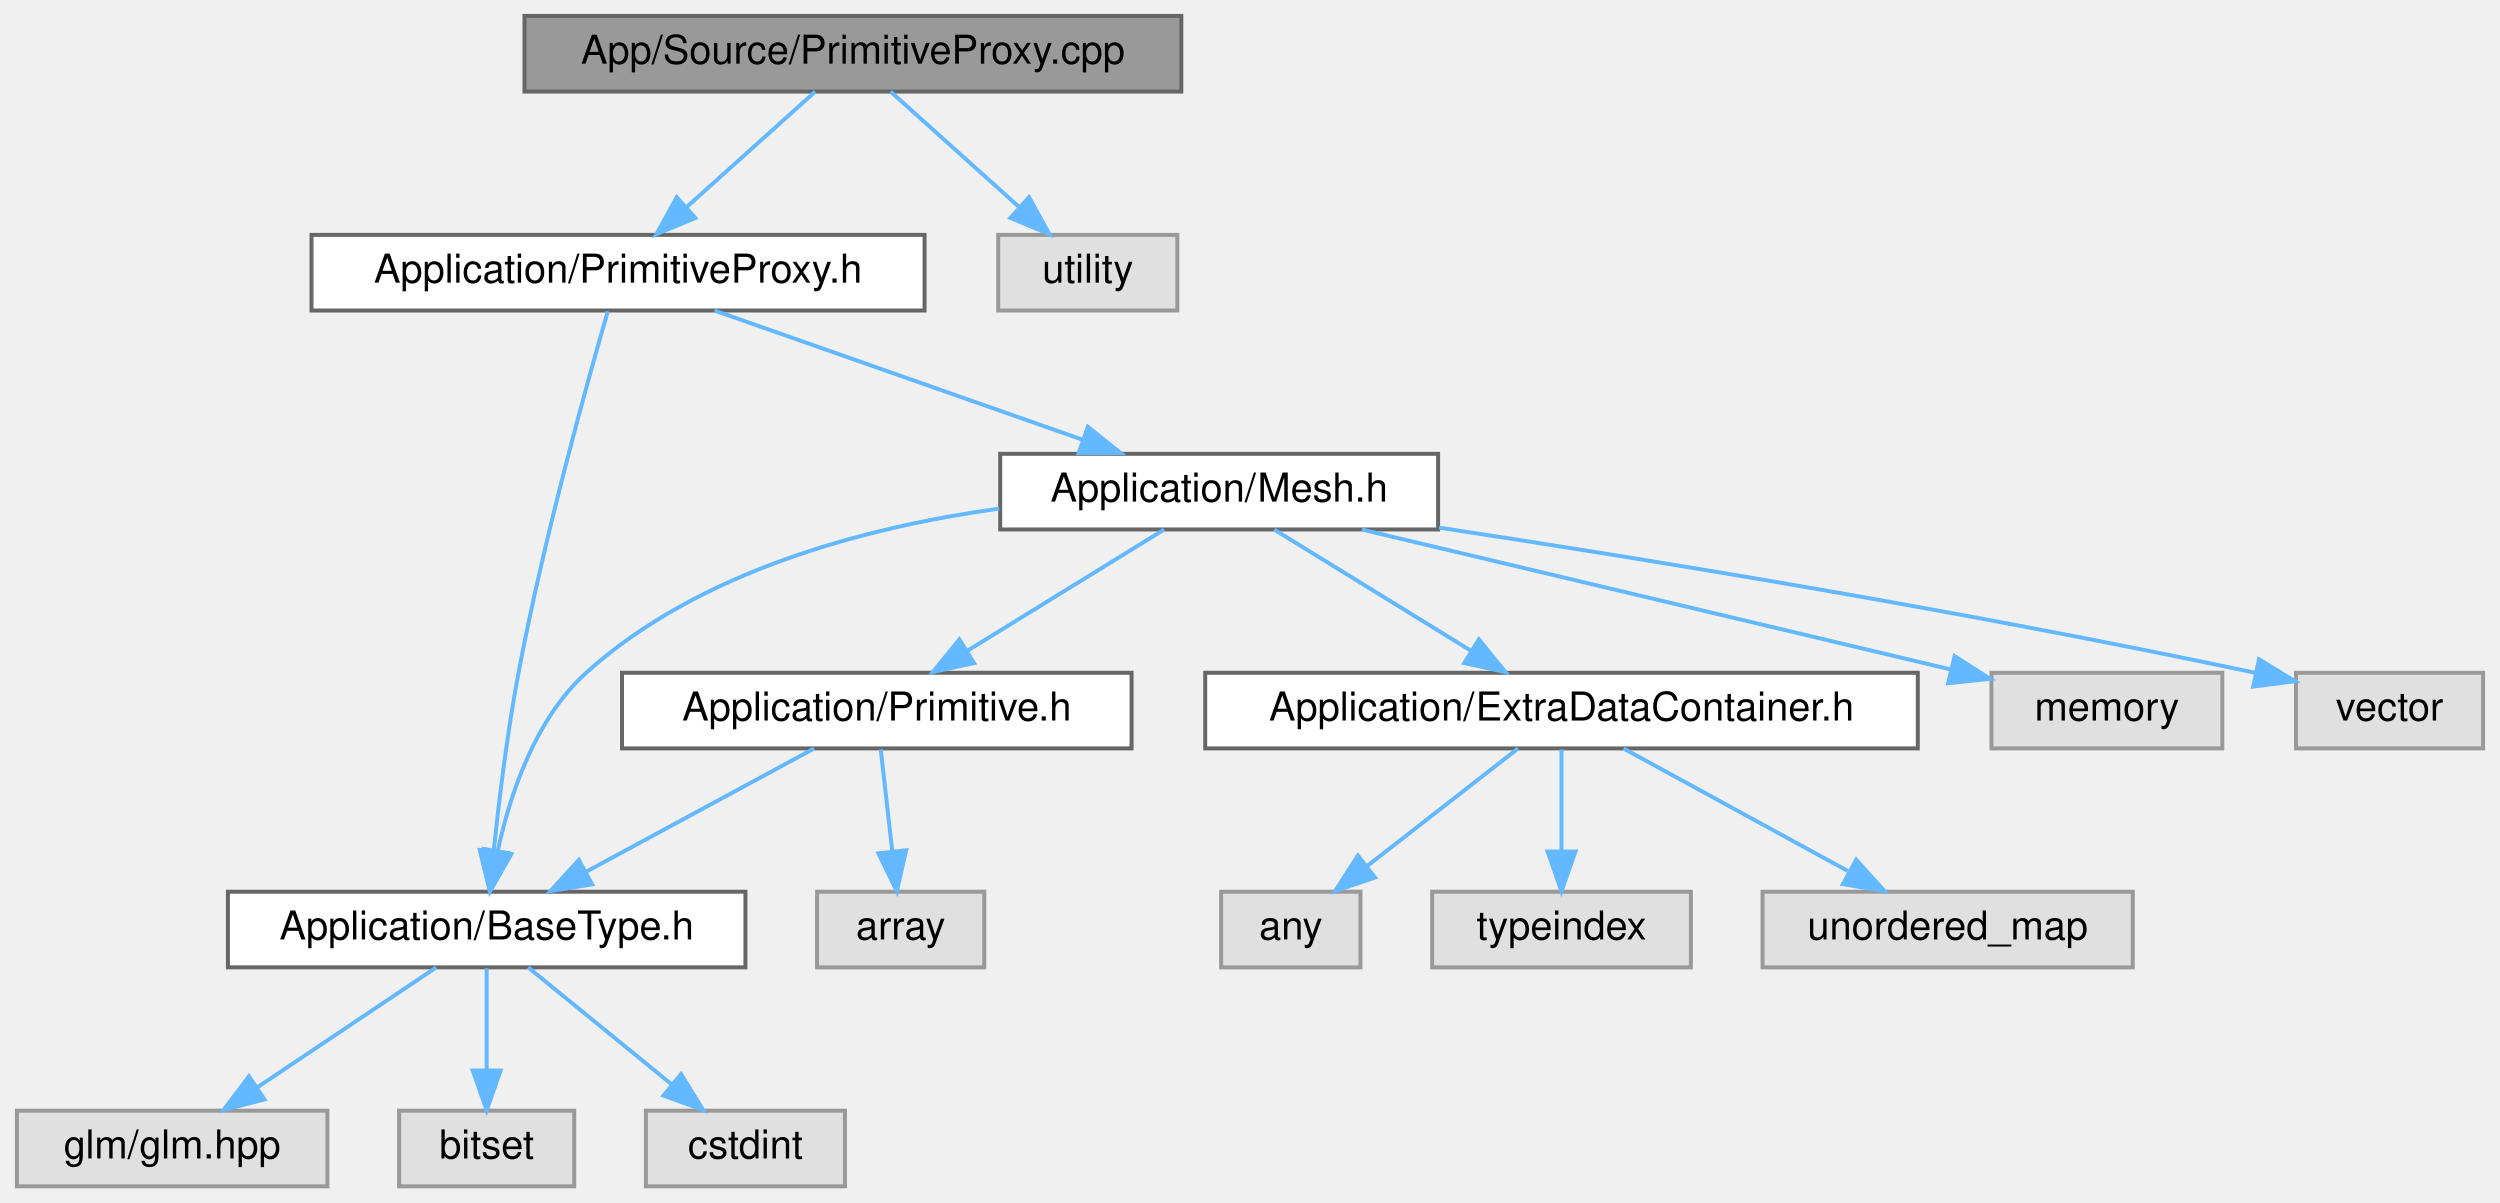
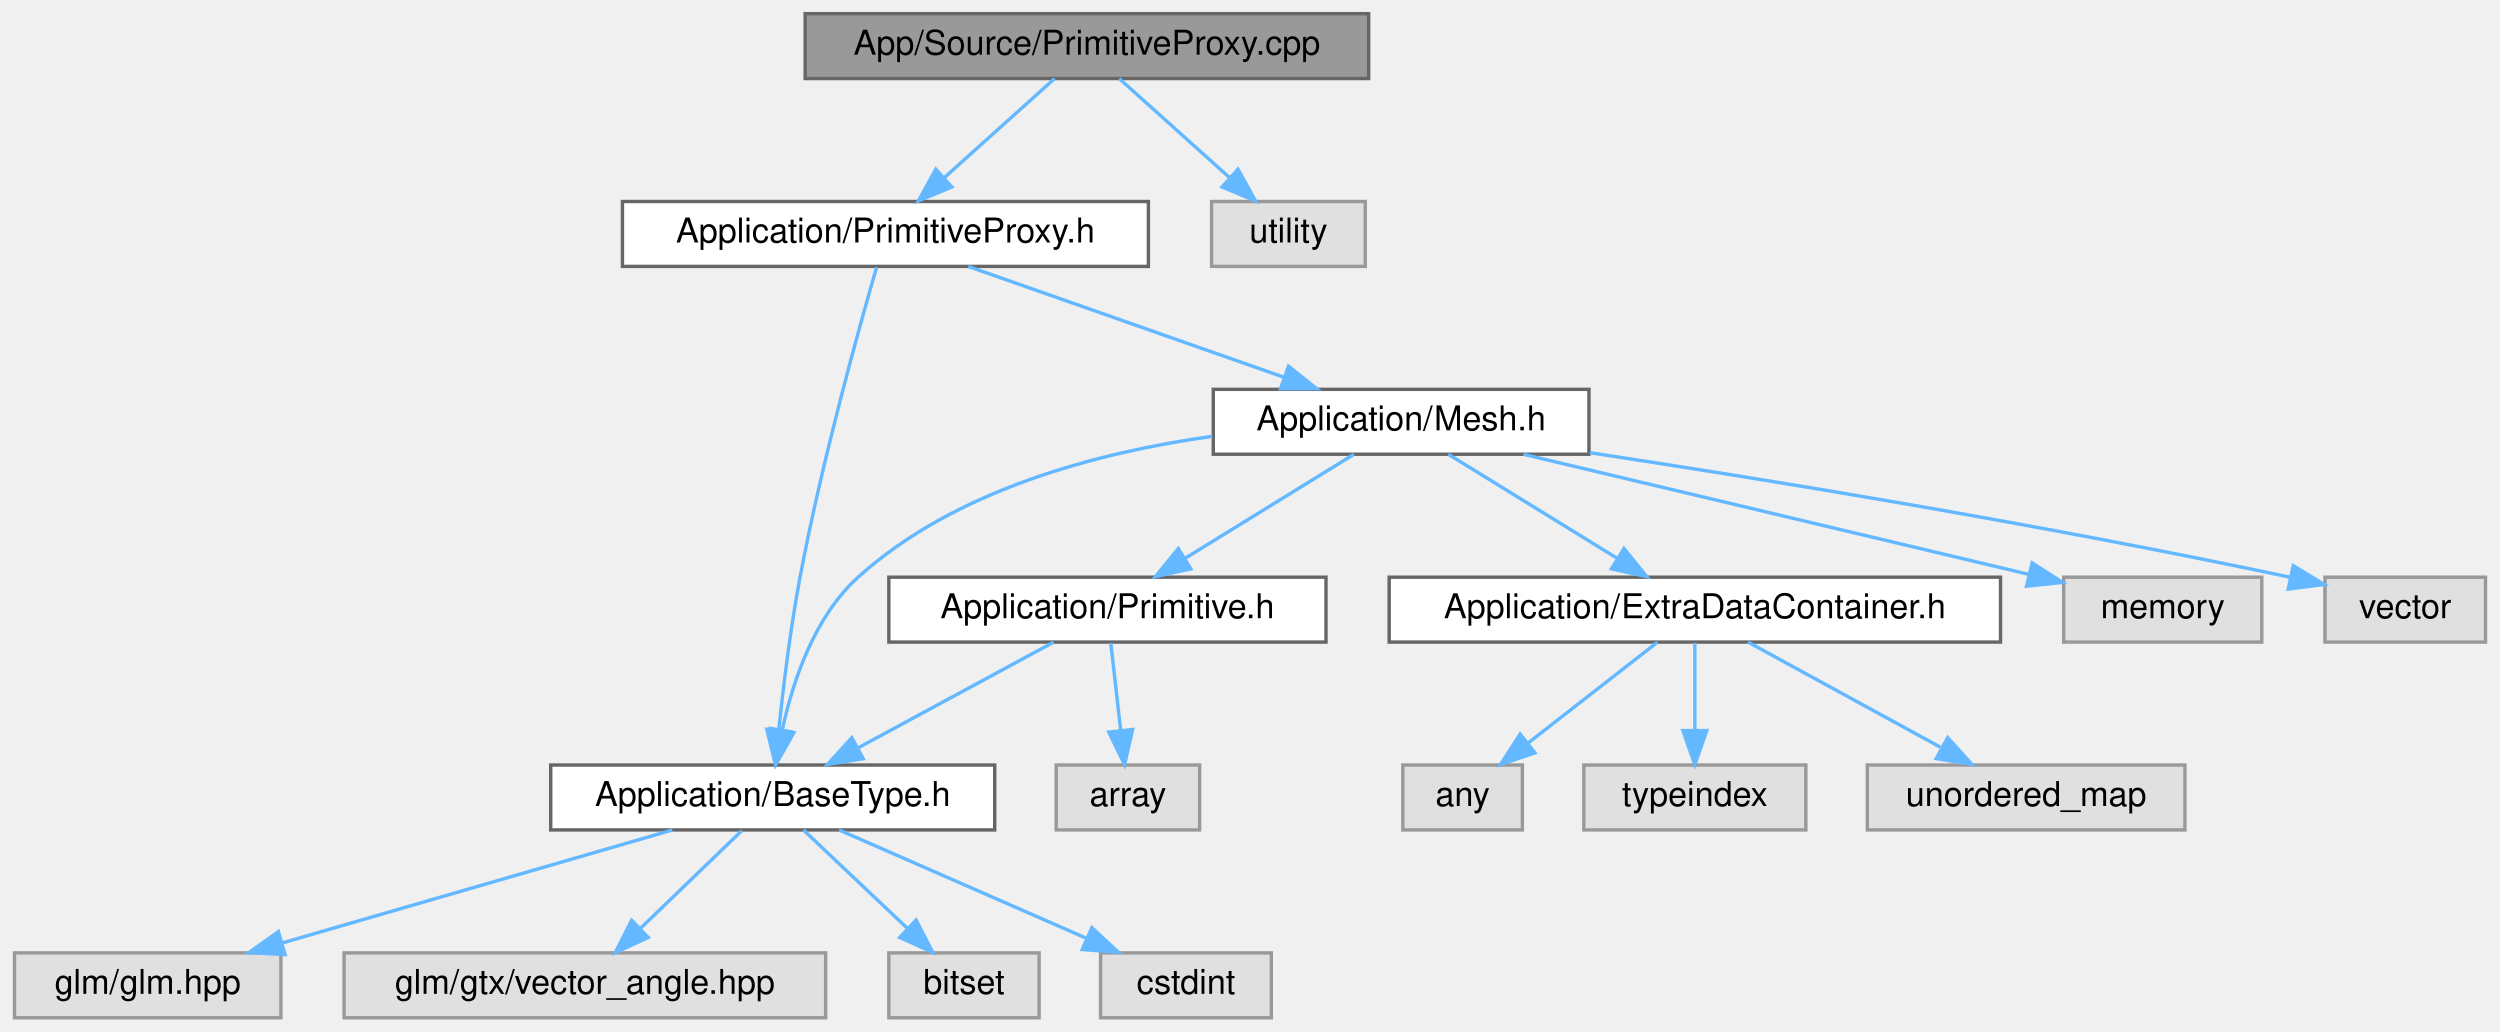
- <svg xmlns="http://www.w3.org/2000/svg" xmlns:xlink="http://www.w3.org/1999/xlink" width="628pt" height="302pt" viewBox="0.00 0.00 627.50 302.00">
+ <svg xmlns="http://www.w3.org/2000/svg" xmlns:xlink="http://www.w3.org/1999/xlink" width="732pt" height="302pt" viewBox="0.00 0.00 731.50 302.00">
  <g id="graph0" class="graph" transform="scale(1 1) rotate(0) translate(4 298)">
    <g id="Node000001" class="node">
      <g id="a_Node000001">
        <a xlink:title=" ">
-           <polygon fill="#999999" stroke="#666666" points="292.5,-294 127.5,-294 127.5,-275 292.5,-275 292.5,-294" />
-           <text text-anchor="middle" x="210" y="-282" font-family="Helvetica,sans-Serif" font-size="10.00">App/Source/PrimitiveProxy.cpp</text>
+           <polygon fill="#999999" stroke="#666666" points="396.5,-294 231.5,-294 231.5,-275 396.5,-275 396.5,-294" />
+           <text text-anchor="middle" x="314" y="-282" font-family="Helvetica,sans-Serif" font-size="10.00">App/Source/PrimitiveProxy.cpp</text>
        </a>
      </g>
    </g>
    <g id="Node000002" class="node">
      <g id="a_Node000002">
        <a xlink:href="PrimitiveProxy_8h.html" target="_top" xlink:title=" ">
-           <polygon fill="white" stroke="#666666" points="228,-239 74,-239 74,-220 228,-220 228,-239" />
-           <text text-anchor="middle" x="151" y="-227" font-family="Helvetica,sans-Serif" font-size="10.00">Application/PrimitiveProxy.h</text>
+           <polygon fill="white" stroke="#666666" points="332,-239 178,-239 178,-220 332,-220 332,-239" />
+           <text text-anchor="middle" x="255" y="-227" font-family="Helvetica,sans-Serif" font-size="10.00">Application/PrimitiveProxy.h</text>
        </a>
      </g>
    </g>
    <g id="edge1_Node000001_Node000002" class="edge">
      <g id="a_edge1_Node000001_Node000002">
        <a xlink:title=" ">
-           <path fill="none" stroke="#63b8ff" d="M200.52,-274.98C191.8,-267.15 178.66,-255.34 168.1,-245.86" />
-           <polygon fill="#63b8ff" stroke="#63b8ff" points="170.43,-243.25 160.65,-239.17 165.75,-248.46 170.43,-243.25" />
-         </a>
-       </g>
-     </g>
-     <g id="Node000016" class="node">
-       <g id="a_Node000016">
-         <a xlink:title=" ">
-           <polygon fill="#e0e0e0" stroke="#999999" points="291.5,-239 246.5,-239 246.5,-220 291.5,-220 291.5,-239" />
-           <text text-anchor="middle" x="269" y="-227" font-family="Helvetica,sans-Serif" font-size="10.00">utility</text>
-         </a>
-       </g>
-     </g>
-     <g id="edge17_Node000001_Node000016" class="edge">
-       <g id="a_edge17_Node000001_Node000016">
-         <a xlink:title=" ">
-           <path fill="none" stroke="#63b8ff" d="M219.48,-274.98C228.2,-267.15 241.34,-255.34 251.9,-245.86" />
-           <polygon fill="#63b8ff" stroke="#63b8ff" points="254.25,-248.46 259.35,-239.17 249.57,-243.25 254.25,-248.46" />
+           <path fill="none" stroke="#63b8ff" d="M304.52,-274.98C295.8,-267.15 282.66,-255.34 272.1,-245.86" />
+           <polygon fill="#63b8ff" stroke="#63b8ff" points="274.43,-243.25 264.65,-239.17 269.75,-248.46 274.43,-243.25" />
+         </a>
+       </g>
+     </g>
+     <g id="Node000017" class="node">
+       <g id="a_Node000017">
+         <a xlink:title=" ">
+           <polygon fill="#e0e0e0" stroke="#999999" points="395.5,-239 350.5,-239 350.5,-220 395.5,-220 395.5,-239" />
+           <text text-anchor="middle" x="373" y="-227" font-family="Helvetica,sans-Serif" font-size="10.00">utility</text>
+         </a>
+       </g>
+     </g>
+     <g id="edge18_Node000001_Node000017" class="edge">
+       <g id="a_edge18_Node000001_Node000017">
+         <a xlink:title=" ">
+           <path fill="none" stroke="#63b8ff" d="M323.48,-274.98C332.2,-267.15 345.34,-255.34 355.9,-245.86" />
+           <polygon fill="#63b8ff" stroke="#63b8ff" points="358.25,-248.46 363.35,-239.17 353.57,-243.25 358.25,-248.46" />
        </a>
      </g>
    </g>
    <g id="Node000003" class="node">
      <g id="a_Node000003">
        <a xlink:href="BaseType_8h.html" target="_top" xlink:title=" ">
-           <polygon fill="white" stroke="#666666" points="183,-74 53,-74 53,-55 183,-55 183,-74" />
-           <text text-anchor="middle" x="118" y="-62" font-family="Helvetica,sans-Serif" font-size="10.00">Application/BaseType.h</text>
+           <polygon fill="white" stroke="#666666" points="287,-74 157,-74 157,-55 287,-55 287,-74" />
+           <text text-anchor="middle" x="222" y="-62" font-family="Helvetica,sans-Serif" font-size="10.00">Application/BaseType.h</text>
        </a>
      </g>
    </g>
    <g id="edge2_Node000002_Node000003" class="edge">
      <g id="a_edge2_Node000002_Node000003">
        <a xlink:title=" ">
-           <path fill="none" stroke="#63b8ff" d="M148.43,-219.79C143.45,-202.59 132.38,-162.96 126,-129 123.2,-114.12 121.12,-97.08 119.78,-84.41" />
-           <polygon fill="#63b8ff" stroke="#63b8ff" points="123.23,-83.78 118.76,-74.18 116.27,-84.48 123.23,-83.78" />
+           <path fill="none" stroke="#63b8ff" d="M252.43,-219.79C247.45,-202.59 236.38,-162.96 230,-129 227.2,-114.12 225.12,-97.08 223.78,-84.41" />
+           <polygon fill="#63b8ff" stroke="#63b8ff" points="227.23,-83.78 222.76,-74.18 220.27,-84.48 227.23,-83.78" />
+         </a>
+       </g>
+     </g>
+     <g id="Node000008" class="node">
+       <g id="a_Node000008">
+         <a xlink:href="Mesh_8h.html" target="_top" xlink:title=" ">
+           <polygon fill="white" stroke="#666666" points="461,-184 351,-184 351,-165 461,-165 461,-184" />
+           <text text-anchor="middle" x="406" y="-172" font-family="Helvetica,sans-Serif" font-size="10.00">Application/Mesh.h</text>
+         </a>
+       </g>
+     </g>
+     <g id="edge7_Node000002_Node000008" class="edge">
+       <g id="a_edge7_Node000002_Node000008">
+         <a xlink:title=" ">
+           <path fill="none" stroke="#63b8ff" d="M279.26,-219.98C304.32,-211.19 343.63,-197.39 371.83,-187.49" />
+           <polygon fill="#63b8ff" stroke="#63b8ff" points="373.02,-190.78 381.3,-184.17 370.7,-184.18 373.02,-190.78" />
+         </a>
+       </g>
+     </g>
+     <g id="Node000004" class="node">
+       <g id="a_Node000004">
+         <a xlink:title=" ">
+           <polygon fill="#e0e0e0" stroke="#999999" points="78,-19 0,-19 0,0 78,0 78,-19" />
+           <text text-anchor="middle" x="39" y="-7" font-family="Helvetica,sans-Serif" font-size="10.00">glm/glm.hpp</text>
+         </a>
+       </g>
+     </g>
+     <g id="edge3_Node000003_Node000004" class="edge">
+       <g id="a_edge3_Node000003_Node000004">
+         <a xlink:title=" ">
+           <path fill="none" stroke="#63b8ff" d="M192.6,-54.98C161.61,-46.01 112.62,-31.82 78.33,-21.89" />
+           <polygon fill="#63b8ff" stroke="#63b8ff" points="79.21,-18.5 68.63,-19.08 77.26,-25.23 79.21,-18.5" />
+         </a>
+       </g>
+     </g>
+     <g id="Node000005" class="node">
+       <g id="a_Node000005">
+         <a xlink:title=" ">
+           <polygon fill="#e0e0e0" stroke="#999999" points="237.5,-19 96.5,-19 96.5,0 237.5,0 237.5,-19" />
+           <text text-anchor="middle" x="167" y="-7" font-family="Helvetica,sans-Serif" font-size="10.00">glm/gtx/vector_angle.hpp</text>
+         </a>
+       </g>
+     </g>
+     <g id="edge4_Node000003_Node000005" class="edge">
+       <g id="a_edge4_Node000003_Node000005">
+         <a xlink:title=" ">
+           <path fill="none" stroke="#63b8ff" d="M212.92,-54.75C204.91,-47.03 193.04,-35.6 183.38,-26.28" />
+           <polygon fill="#63b8ff" stroke="#63b8ff" points="185.54,-23.51 175.91,-19.09 180.69,-28.55 185.54,-23.51" />
+         </a>
+       </g>
+     </g>
+     <g id="Node000006" class="node">
+       <g id="a_Node000006">
+         <a xlink:title=" ">
+           <polygon fill="#e0e0e0" stroke="#999999" points="300,-19 256,-19 256,0 300,0 300,-19" />
+           <text text-anchor="middle" x="278" y="-7" font-family="Helvetica,sans-Serif" font-size="10.00">bitset</text>
+         </a>
+       </g>
+     </g>
+     <g id="edge5_Node000003_Node000006" class="edge">
+       <g id="a_edge5_Node000003_Node000006">
+         <a xlink:title=" ">
+           <path fill="none" stroke="#63b8ff" d="M231,-54.98C239.19,-47.23 251.51,-35.58 261.47,-26.14" />
+           <polygon fill="#63b8ff" stroke="#63b8ff" points="263.98,-28.59 268.84,-19.17 259.17,-23.5 263.98,-28.59" />
        </a>
      </g>
    </g>
    <g id="Node000007" class="node">
      <g id="a_Node000007">
-         <a xlink:href="Mesh_8h.html" target="_top" xlink:title=" ">
-           <polygon fill="white" stroke="#666666" points="357,-184 247,-184 247,-165 357,-165 357,-184" />
-           <text text-anchor="middle" x="302" y="-172" font-family="Helvetica,sans-Serif" font-size="10.00">Application/Mesh.h</text>
-         </a>
-       </g>
-     </g>
-     <g id="edge6_Node000002_Node000007" class="edge">
-       <g id="a_edge6_Node000002_Node000007">
-         <a xlink:title=" ">
-           <path fill="none" stroke="#63b8ff" d="M175.26,-219.98C200.32,-211.19 239.63,-197.39 267.83,-187.49" />
-           <polygon fill="#63b8ff" stroke="#63b8ff" points="269.02,-190.78 277.3,-184.17 266.7,-184.18 269.02,-190.78" />
-         </a>
-       </g>
-     </g>
-     <g id="Node000004" class="node">
-       <g id="a_Node000004">
-         <a xlink:title=" ">
-           <polygon fill="#e0e0e0" stroke="#999999" points="78,-19 0,-19 0,0 78,0 78,-19" />
-           <text text-anchor="middle" x="39" y="-7" font-family="Helvetica,sans-Serif" font-size="10.00">glm/glm.hpp</text>
-         </a>
-       </g>
-     </g>
-     <g id="edge3_Node000003_Node000004" class="edge">
-       <g id="a_edge3_Node000003_Node000004">
-         <a xlink:title=" ">
-           <path fill="none" stroke="#63b8ff" d="M105.31,-54.98C93.17,-46.84 74.64,-34.41 60.25,-24.76" />
-           <polygon fill="#63b8ff" stroke="#63b8ff" points="62.18,-21.84 51.92,-19.17 58.28,-27.65 62.18,-21.84" />
-         </a>
-       </g>
-     </g>
-     <g id="Node000005" class="node">
-       <g id="a_Node000005">
-         <a xlink:title=" ">
-           <polygon fill="#e0e0e0" stroke="#999999" points="140,-19 96,-19 96,0 140,0 140,-19" />
-           <text text-anchor="middle" x="118" y="-7" font-family="Helvetica,sans-Serif" font-size="10.00">bitset</text>
-         </a>
-       </g>
-     </g>
-     <g id="edge4_Node000003_Node000005" class="edge">
-       <g id="a_edge4_Node000003_Node000005">
-         <a xlink:title=" ">
-           <path fill="none" stroke="#63b8ff" d="M118,-54.75C118,-47.8 118,-37.85 118,-29.13" />
-           <polygon fill="#63b8ff" stroke="#63b8ff" points="121.5,-29.09 118,-19.09 114.5,-29.09 121.5,-29.09" />
-         </a>
-       </g>
-     </g>
-     <g id="Node000006" class="node">
-       <g id="a_Node000006">
-         <a xlink:title=" ">
-           <polygon fill="#e0e0e0" stroke="#999999" points="208,-19 158,-19 158,0 208,0 208,-19" />
-           <text text-anchor="middle" x="183" y="-7" font-family="Helvetica,sans-Serif" font-size="10.00">cstdint</text>
-         </a>
-       </g>
-     </g>
-     <g id="edge5_Node000003_Node000006" class="edge">
-       <g id="a_edge5_Node000003_Node000006">
-         <a xlink:title=" ">
-           <path fill="none" stroke="#63b8ff" d="M128.44,-54.98C138.15,-47.07 152.82,-35.11 164.5,-25.58" />
-           <polygon fill="#63b8ff" stroke="#63b8ff" points="166.83,-28.2 172.37,-19.17 162.4,-22.78 166.83,-28.2" />
-         </a>
-       </g>
-     </g>
-     <g id="edge7_Node000007_Node000003" class="edge">
-       <g id="a_edge7_Node000007_Node000003">
-         <a xlink:title=" ">
-           <path fill="none" stroke="#63b8ff" d="M246.75,-170.25C213.11,-165.56 171.3,-154.55 143,-129 130.23,-117.47 123.9,-98.6 120.82,-84.41" />
-           <polygon fill="#63b8ff" stroke="#63b8ff" points="124.21,-83.49 118.98,-74.28 117.32,-84.74 124.21,-83.49" />
-         </a>
-       </g>
-     </g>
-     <g id="Node000008" class="node">
-       <g id="a_Node000008">
+         <a xlink:title=" ">
+           <polygon fill="#e0e0e0" stroke="#999999" points="368,-19 318,-19 318,0 368,0 368,-19" />
+           <text text-anchor="middle" x="343" y="-7" font-family="Helvetica,sans-Serif" font-size="10.00">cstdint</text>
+         </a>
+       </g>
+     </g>
+     <g id="edge6_Node000003_Node000007" class="edge">
+       <g id="a_edge6_Node000003_Node000007">
+         <a xlink:title=" ">
+           <path fill="none" stroke="#63b8ff" d="M241.44,-54.98C260.99,-46.42 291.38,-33.11 313.82,-23.28" />
+           <polygon fill="#63b8ff" stroke="#63b8ff" points="315.45,-26.39 323.21,-19.17 312.64,-19.98 315.45,-26.39" />
+         </a>
+       </g>
+     </g>
+     <g id="edge8_Node000008_Node000003" class="edge">
+       <g id="a_edge8_Node000008_Node000003">
+         <a xlink:title=" ">
+           <path fill="none" stroke="#63b8ff" d="M350.75,-170.25C317.11,-165.56 275.3,-154.55 247,-129 234.23,-117.47 227.9,-98.6 224.82,-84.41" />
+           <polygon fill="#63b8ff" stroke="#63b8ff" points="228.21,-83.49 222.98,-74.28 221.32,-84.74 228.21,-83.49" />
+         </a>
+       </g>
+     </g>
+     <g id="Node000009" class="node">
+       <g id="a_Node000009">
        <a xlink:href="ExtraDataContainer_8h.html" target="_top" xlink:title=" ">
-           <polygon fill="white" stroke="#666666" points="477.5,-129 298.5,-129 298.5,-110 477.5,-110 477.5,-129" />
-           <text text-anchor="middle" x="388" y="-117" font-family="Helvetica,sans-Serif" font-size="10.00">Application/ExtraDataContainer.h</text>
-         </a>
-       </g>
-     </g>
-     <g id="edge8_Node000007_Node000008" class="edge">
-       <g id="a_edge8_Node000007_Node000008">
-         <a xlink:title=" ">
-           <path fill="none" stroke="#63b8ff" d="M315.82,-164.98C329.15,-156.77 349.58,-144.18 365.31,-134.49" />
-           <polygon fill="#63b8ff" stroke="#63b8ff" points="367.25,-137.4 373.93,-129.17 363.58,-131.44 367.25,-137.4" />
+           <polygon fill="white" stroke="#666666" points="581.5,-129 402.5,-129 402.5,-110 581.5,-110 581.5,-129" />
+           <text text-anchor="middle" x="492" y="-117" font-family="Helvetica,sans-Serif" font-size="10.00">Application/ExtraDataContainer.h</text>
+         </a>
+       </g>
+     </g>
+     <g id="edge9_Node000008_Node000009" class="edge">
+       <g id="a_edge9_Node000008_Node000009">
+         <a xlink:title=" ">
+           <path fill="none" stroke="#63b8ff" d="M419.82,-164.98C433.15,-156.77 453.58,-144.18 469.31,-134.49" />
+           <polygon fill="#63b8ff" stroke="#63b8ff" points="471.25,-137.4 477.93,-129.17 467.58,-131.44 471.25,-137.4" />
+         </a>
+       </g>
+     </g>
+     <g id="Node000013" class="node">
+       <g id="a_Node000013">
+         <a xlink:href="Primitive_8h.html" target="_top" xlink:title=" ">
+           <polygon fill="white" stroke="#666666" points="384,-129 256,-129 256,-110 384,-110 384,-129" />
+           <text text-anchor="middle" x="320" y="-117" font-family="Helvetica,sans-Serif" font-size="10.00">Application/Primitive.h</text>
+         </a>
+       </g>
+     </g>
+     <g id="edge13_Node000008_Node000013" class="edge">
+       <g id="a_edge13_Node000008_Node000013">
+         <a xlink:title=" ">
+           <path fill="none" stroke="#63b8ff" d="M392.18,-164.98C378.85,-156.77 358.42,-144.18 342.69,-134.49" />
+           <polygon fill="#63b8ff" stroke="#63b8ff" points="344.42,-131.44 334.07,-129.17 340.75,-137.4 344.42,-131.44" />
+         </a>
+       </g>
+     </g>
+     <g id="Node000015" class="node">
+       <g id="a_Node000015">
+         <a xlink:title=" ">
+           <polygon fill="#e0e0e0" stroke="#999999" points="658,-129 600,-129 600,-110 658,-110 658,-129" />
+           <text text-anchor="middle" x="629" y="-117" font-family="Helvetica,sans-Serif" font-size="10.00">memory</text>
+         </a>
+       </g>
+     </g>
+     <g id="edge16_Node000008_Node000015" class="edge">
+       <g id="a_edge16_Node000008_Node000015">
+         <a xlink:title=" ">
+           <path fill="none" stroke="#63b8ff" d="M441.83,-164.98C482.32,-155.36 548.02,-139.75 589.84,-129.81" />
+           <polygon fill="#63b8ff" stroke="#63b8ff" points="590.75,-133.19 599.67,-127.47 589.13,-126.38 590.75,-133.19" />
+         </a>
+       </g>
+     </g>
+     <g id="Node000016" class="node">
+       <g id="a_Node000016">
+         <a xlink:title=" ">
+           <polygon fill="#e0e0e0" stroke="#999999" points="723.5,-129 676.5,-129 676.5,-110 723.5,-110 723.5,-129" />
+           <text text-anchor="middle" x="700" y="-117" font-family="Helvetica,sans-Serif" font-size="10.00">vector</text>
+         </a>
+       </g>
+     </g>
+     <g id="edge17_Node000008_Node000016" class="edge">
+       <g id="a_edge17_Node000008_Node000016">
+         <a xlink:title=" ">
+           <path fill="none" stroke="#63b8ff" d="M461.25,-165.45C512.08,-157.73 589.73,-145.16 666.43,-128.96" />
+           <polygon fill="#63b8ff" stroke="#63b8ff" points="667.21,-132.38 676.26,-126.87 665.75,-125.53 667.21,-132.38" />
+         </a>
+       </g>
+     </g>
+     <g id="Node000010" class="node">
+       <g id="a_Node000010">
+         <a xlink:title=" ">
+           <polygon fill="#e0e0e0" stroke="#999999" points="441.5,-74 406.5,-74 406.5,-55 441.5,-55 441.5,-74" />
+           <text text-anchor="middle" x="424" y="-62" font-family="Helvetica,sans-Serif" font-size="10.00">any</text>
+         </a>
+       </g>
+     </g>
+     <g id="edge10_Node000009_Node000010" class="edge">
+       <g id="a_edge10_Node000009_Node000010">
+         <a xlink:title=" ">
+           <path fill="none" stroke="#63b8ff" d="M481.07,-109.98C470.92,-102.07 455.58,-90.11 443.35,-80.58" />
+           <polygon fill="#63b8ff" stroke="#63b8ff" points="445.16,-77.56 435.12,-74.17 440.86,-83.08 445.16,-77.56" />
+         </a>
+       </g>
+     </g>
+     <g id="Node000011" class="node">
+       <g id="a_Node000011">
+         <a xlink:title=" ">
+           <polygon fill="#e0e0e0" stroke="#999999" points="524.5,-74 459.5,-74 459.5,-55 524.5,-55 524.5,-74" />
+           <text text-anchor="middle" x="492" y="-62" font-family="Helvetica,sans-Serif" font-size="10.00">typeindex</text>
+         </a>
+       </g>
+     </g>
+     <g id="edge11_Node000009_Node000011" class="edge">
+       <g id="a_edge11_Node000009_Node000011">
+         <a xlink:title=" ">
+           <path fill="none" stroke="#63b8ff" d="M492,-109.75C492,-102.8 492,-92.85 492,-84.13" />
+           <polygon fill="#63b8ff" stroke="#63b8ff" points="495.5,-84.09 492,-74.09 488.5,-84.09 495.5,-84.09" />
        </a>
      </g>
    </g>
    <g id="Node000012" class="node">
      <g id="a_Node000012">
-         <a xlink:href="Primitive_8h.html" target="_top" xlink:title=" ">
-           <polygon fill="white" stroke="#666666" points="280,-129 152,-129 152,-110 280,-110 280,-129" />
-           <text text-anchor="middle" x="216" y="-117" font-family="Helvetica,sans-Serif" font-size="10.00">Application/Primitive.h</text>
-         </a>
-       </g>
-     </g>
-     <g id="edge12_Node000007_Node000012" class="edge">
-       <g id="a_edge12_Node000007_Node000012">
-         <a xlink:title=" ">
-           <path fill="none" stroke="#63b8ff" d="M288.18,-164.98C274.85,-156.77 254.42,-144.18 238.69,-134.49" />
-           <polygon fill="#63b8ff" stroke="#63b8ff" points="240.42,-131.44 230.07,-129.17 236.75,-137.4 240.42,-131.44" />
+         <a xlink:title=" ">
+           <polygon fill="#e0e0e0" stroke="#999999" points="635.5,-74 542.5,-74 542.5,-55 635.5,-55 635.5,-74" />
+           <text text-anchor="middle" x="589" y="-62" font-family="Helvetica,sans-Serif" font-size="10.00">unordered_map</text>
+         </a>
+       </g>
+     </g>
+     <g id="edge12_Node000009_Node000012" class="edge">
+       <g id="a_edge12_Node000009_Node000012">
+         <a xlink:title=" ">
+           <path fill="none" stroke="#63b8ff" d="M507.58,-109.98C522.77,-101.69 546.1,-88.94 563.9,-79.22" />
+           <polygon fill="#63b8ff" stroke="#63b8ff" points="566.03,-82.04 573.13,-74.17 562.68,-75.89 566.03,-82.04" />
+         </a>
+       </g>
+     </g>
+     <g id="edge14_Node000013_Node000003" class="edge">
+       <g id="a_edge14_Node000013_Node000003">
+         <a xlink:title=" ">
+           <path fill="none" stroke="#63b8ff" d="M304.25,-109.98C288.77,-101.61 264.91,-88.7 246.86,-78.95" />
+           <polygon fill="#63b8ff" stroke="#63b8ff" points="248.49,-75.85 238.03,-74.17 245.16,-82.01 248.49,-75.85" />
        </a>
      </g>
    </g>
    <g id="Node000014" class="node">
      <g id="a_Node000014">
        <a xlink:title=" ">
-           <polygon fill="#e0e0e0" stroke="#999999" points="554,-129 496,-129 496,-110 554,-110 554,-129" />
-           <text text-anchor="middle" x="525" y="-117" font-family="Helvetica,sans-Serif" font-size="10.00">memory</text>
-         </a>
-       </g>
-     </g>
-     <g id="edge15_Node000007_Node000014" class="edge">
-       <g id="a_edge15_Node000007_Node000014">
-         <a xlink:title=" ">
-           <path fill="none" stroke="#63b8ff" d="M337.83,-164.98C378.32,-155.36 444.02,-139.75 485.84,-129.81" />
-           <polygon fill="#63b8ff" stroke="#63b8ff" points="486.75,-133.19 495.67,-127.47 485.13,-126.38 486.75,-133.19" />
-         </a>
-       </g>
-     </g>
-     <g id="Node000015" class="node">
-       <g id="a_Node000015">
-         <a xlink:title=" ">
-           <polygon fill="#e0e0e0" stroke="#999999" points="619.5,-129 572.5,-129 572.5,-110 619.5,-110 619.5,-129" />
-           <text text-anchor="middle" x="596" y="-117" font-family="Helvetica,sans-Serif" font-size="10.00">vector</text>
-         </a>
-       </g>
-     </g>
-     <g id="edge16_Node000007_Node000015" class="edge">
-       <g id="a_edge16_Node000007_Node000015">
-         <a xlink:title=" ">
-           <path fill="none" stroke="#63b8ff" d="M357.25,-165.45C408.08,-157.73 485.73,-145.16 562.43,-128.96" />
-           <polygon fill="#63b8ff" stroke="#63b8ff" points="563.21,-132.38 572.26,-126.87 561.75,-125.53 563.21,-132.38" />
-         </a>
-       </g>
-     </g>
-     <g id="Node000009" class="node">
-       <g id="a_Node000009">
-         <a xlink:title=" ">
-           <polygon fill="#e0e0e0" stroke="#999999" points="337.5,-74 302.5,-74 302.5,-55 337.5,-55 337.5,-74" />
-           <text text-anchor="middle" x="320" y="-62" font-family="Helvetica,sans-Serif" font-size="10.00">any</text>
-         </a>
-       </g>
-     </g>
-     <g id="edge9_Node000008_Node000009" class="edge">
-       <g id="a_edge9_Node000008_Node000009">
-         <a xlink:title=" ">
-           <path fill="none" stroke="#63b8ff" d="M377.07,-109.98C366.92,-102.07 351.58,-90.11 339.35,-80.58" />
-           <polygon fill="#63b8ff" stroke="#63b8ff" points="341.16,-77.56 331.12,-74.17 336.86,-83.08 341.16,-77.56" />
-         </a>
-       </g>
-     </g>
-     <g id="Node000010" class="node">
-       <g id="a_Node000010">
-         <a xlink:title=" ">
-           <polygon fill="#e0e0e0" stroke="#999999" points="420.5,-74 355.5,-74 355.5,-55 420.5,-55 420.5,-74" />
-           <text text-anchor="middle" x="388" y="-62" font-family="Helvetica,sans-Serif" font-size="10.00">typeindex</text>
-         </a>
-       </g>
-     </g>
-     <g id="edge10_Node000008_Node000010" class="edge">
-       <g id="a_edge10_Node000008_Node000010">
-         <a xlink:title=" ">
-           <path fill="none" stroke="#63b8ff" d="M388,-109.75C388,-102.8 388,-92.85 388,-84.13" />
-           <polygon fill="#63b8ff" stroke="#63b8ff" points="391.5,-84.09 388,-74.09 384.5,-84.09 391.5,-84.09" />
-         </a>
-       </g>
-     </g>
-     <g id="Node000011" class="node">
-       <g id="a_Node000011">
-         <a xlink:title=" ">
-           <polygon fill="#e0e0e0" stroke="#999999" points="531.5,-74 438.5,-74 438.5,-55 531.5,-55 531.5,-74" />
-           <text text-anchor="middle" x="485" y="-62" font-family="Helvetica,sans-Serif" font-size="10.00">unordered_map</text>
-         </a>
-       </g>
-     </g>
-     <g id="edge11_Node000008_Node000011" class="edge">
-       <g id="a_edge11_Node000008_Node000011">
-         <a xlink:title=" ">
-           <path fill="none" stroke="#63b8ff" d="M403.58,-109.98C418.77,-101.69 442.1,-88.94 459.9,-79.22" />
-           <polygon fill="#63b8ff" stroke="#63b8ff" points="462.03,-82.04 469.13,-74.17 458.68,-75.89 462.03,-82.04" />
-         </a>
-       </g>
-     </g>
-     <g id="edge13_Node000012_Node000003" class="edge">
-       <g id="a_edge13_Node000012_Node000003">
-         <a xlink:title=" ">
-           <path fill="none" stroke="#63b8ff" d="M200.25,-109.98C184.77,-101.61 160.91,-88.7 142.86,-78.95" />
-           <polygon fill="#63b8ff" stroke="#63b8ff" points="144.49,-75.85 134.03,-74.17 141.16,-82.01 144.49,-75.85" />
-         </a>
-       </g>
-     </g>
-     <g id="Node000013" class="node">
-       <g id="a_Node000013">
-         <a xlink:title=" ">
-           <polygon fill="#e0e0e0" stroke="#999999" points="243,-74 201,-74 201,-55 243,-55 243,-74" />
-           <text text-anchor="middle" x="222" y="-62" font-family="Helvetica,sans-Serif" font-size="10.00">array</text>
-         </a>
-       </g>
-     </g>
-     <g id="edge14_Node000012_Node000013" class="edge">
-       <g id="a_edge14_Node000012_Node000013">
-         <a xlink:title=" ">
-           <path fill="none" stroke="#63b8ff" d="M216.99,-109.75C217.78,-102.8 218.9,-92.85 219.89,-84.13" />
-           <polygon fill="#63b8ff" stroke="#63b8ff" points="223.38,-84.42 221.03,-74.09 216.42,-83.63 223.38,-84.42" />
+           <polygon fill="#e0e0e0" stroke="#999999" points="347,-74 305,-74 305,-55 347,-55 347,-74" />
+           <text text-anchor="middle" x="326" y="-62" font-family="Helvetica,sans-Serif" font-size="10.00">array</text>
+         </a>
+       </g>
+     </g>
+     <g id="edge15_Node000013_Node000014" class="edge">
+       <g id="a_edge15_Node000013_Node000014">
+         <a xlink:title=" ">
+           <path fill="none" stroke="#63b8ff" d="M320.99,-109.75C321.78,-102.8 322.9,-92.85 323.89,-84.13" />
+           <polygon fill="#63b8ff" stroke="#63b8ff" points="327.38,-84.42 325.03,-74.09 320.42,-83.63 327.38,-84.42" />
        </a>
      </g>
    </g>
  </g>
</svg>
